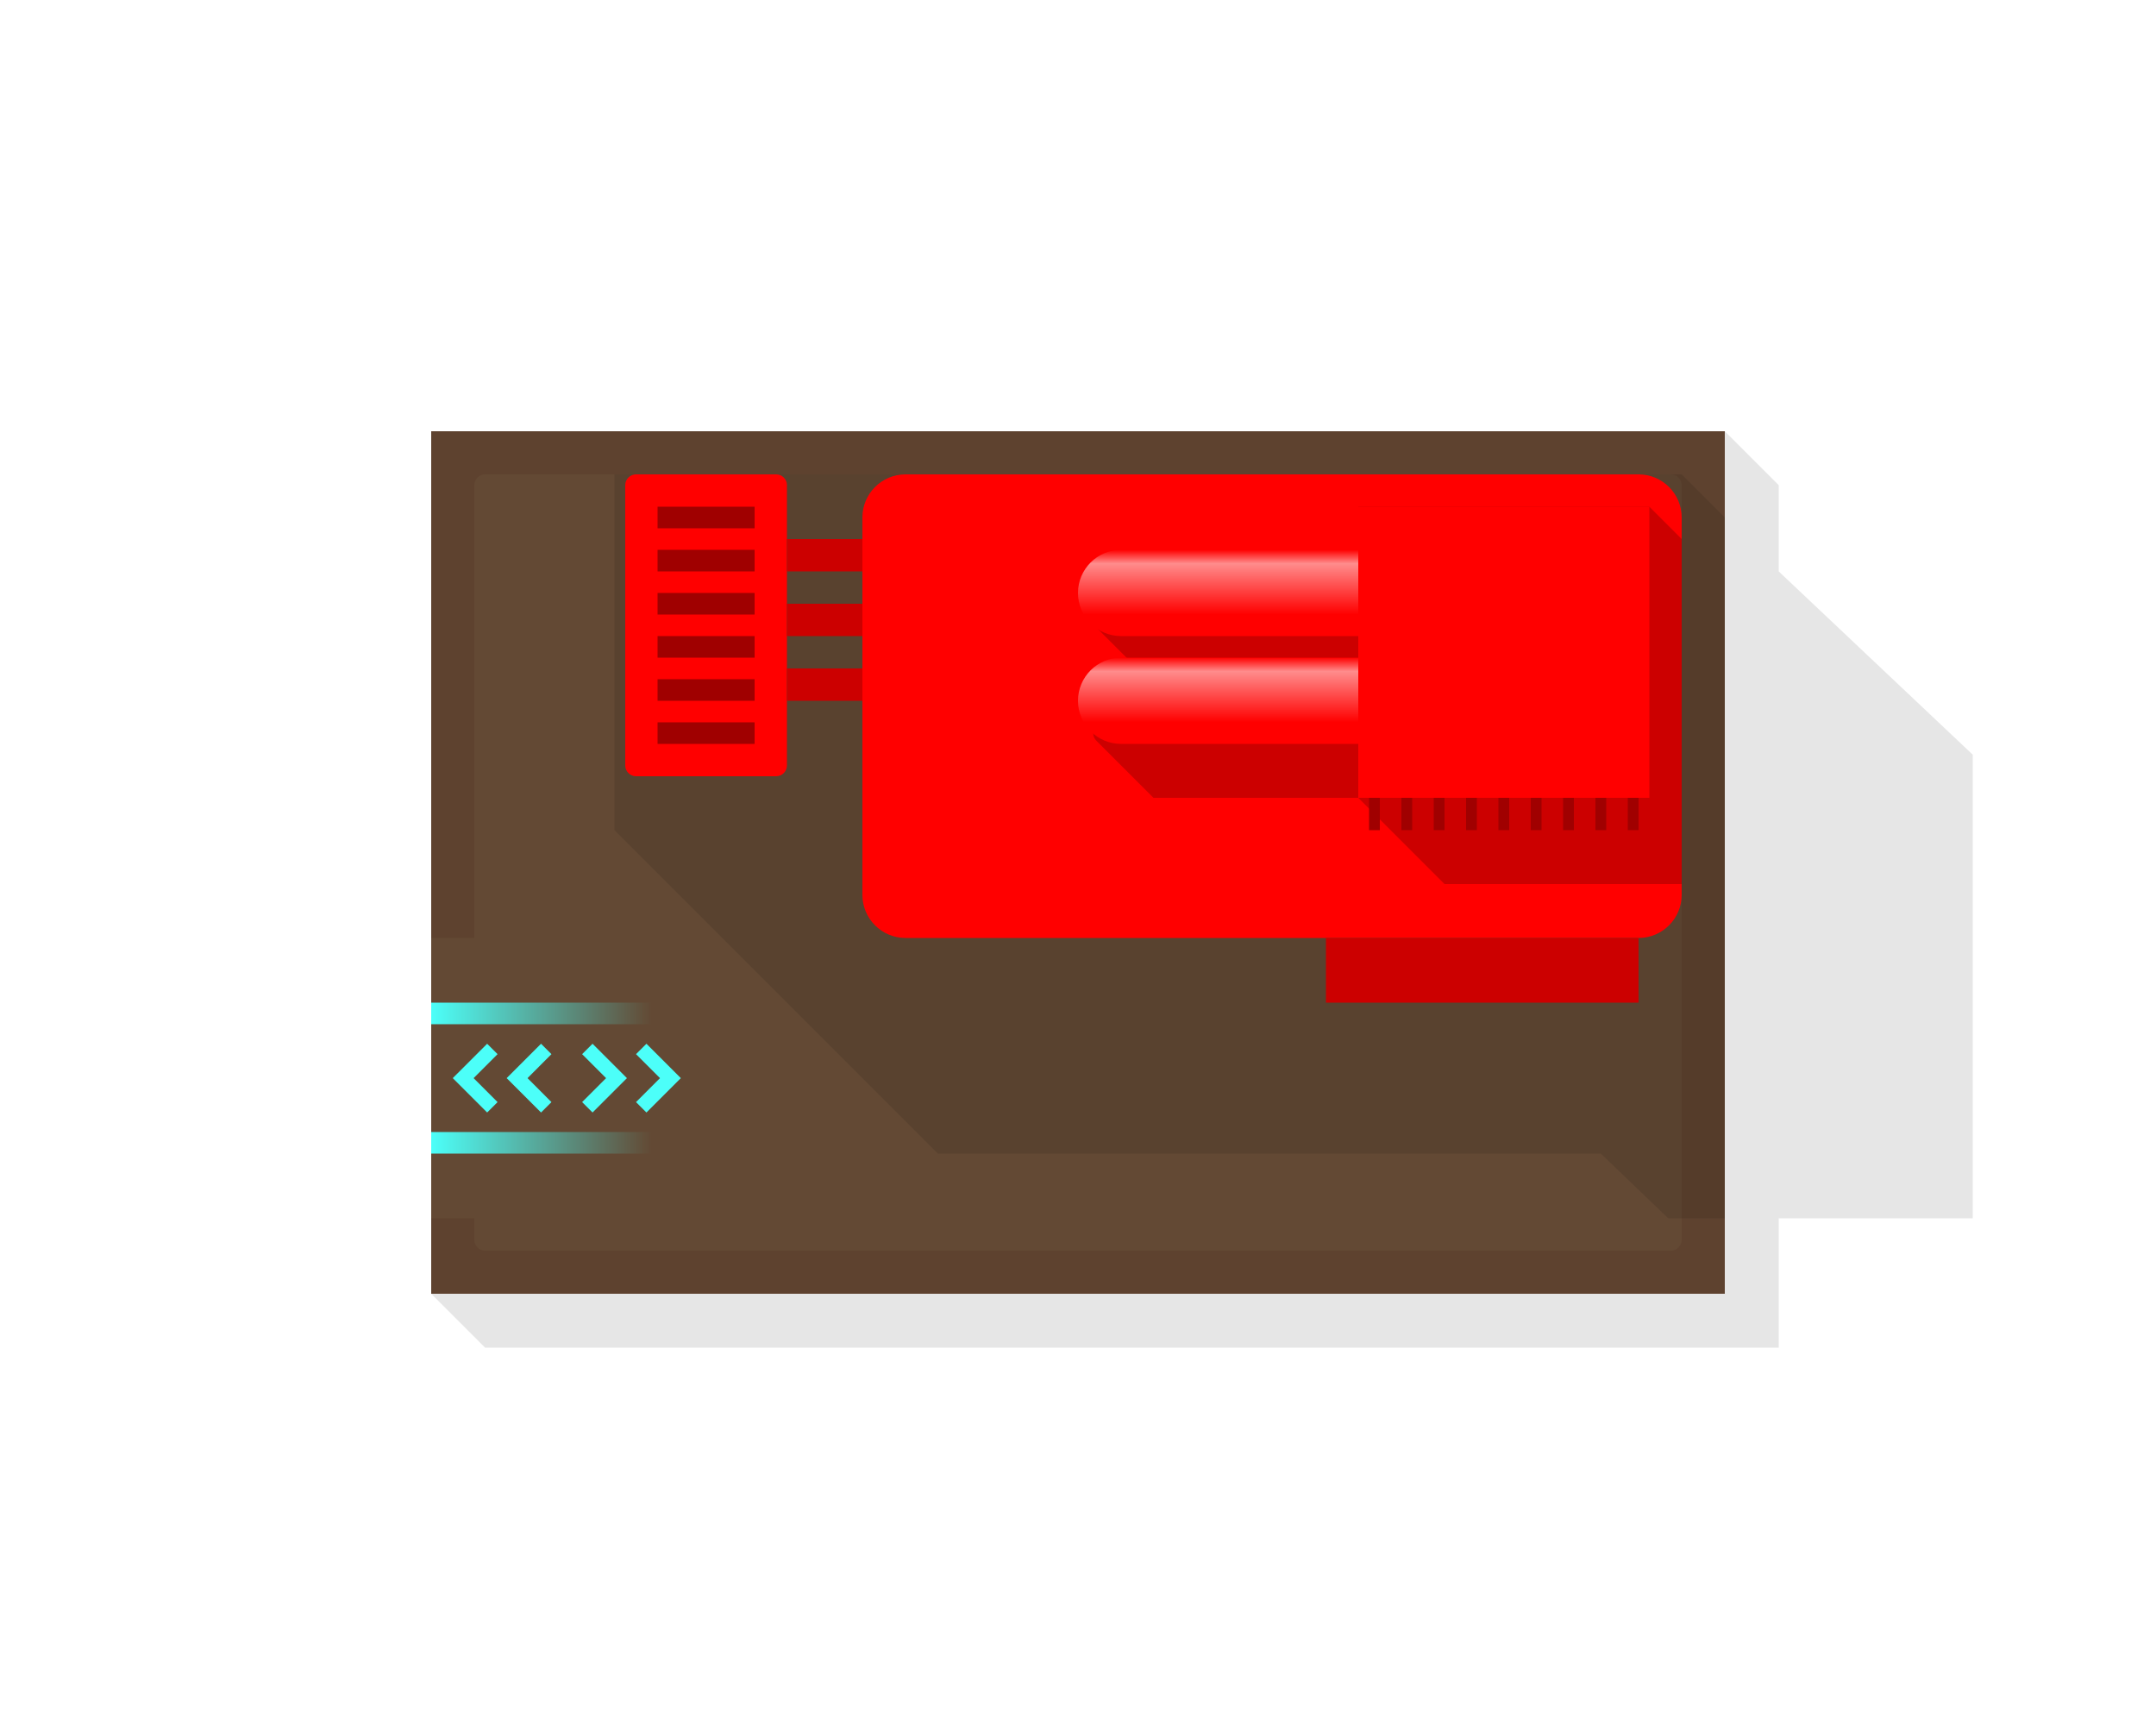
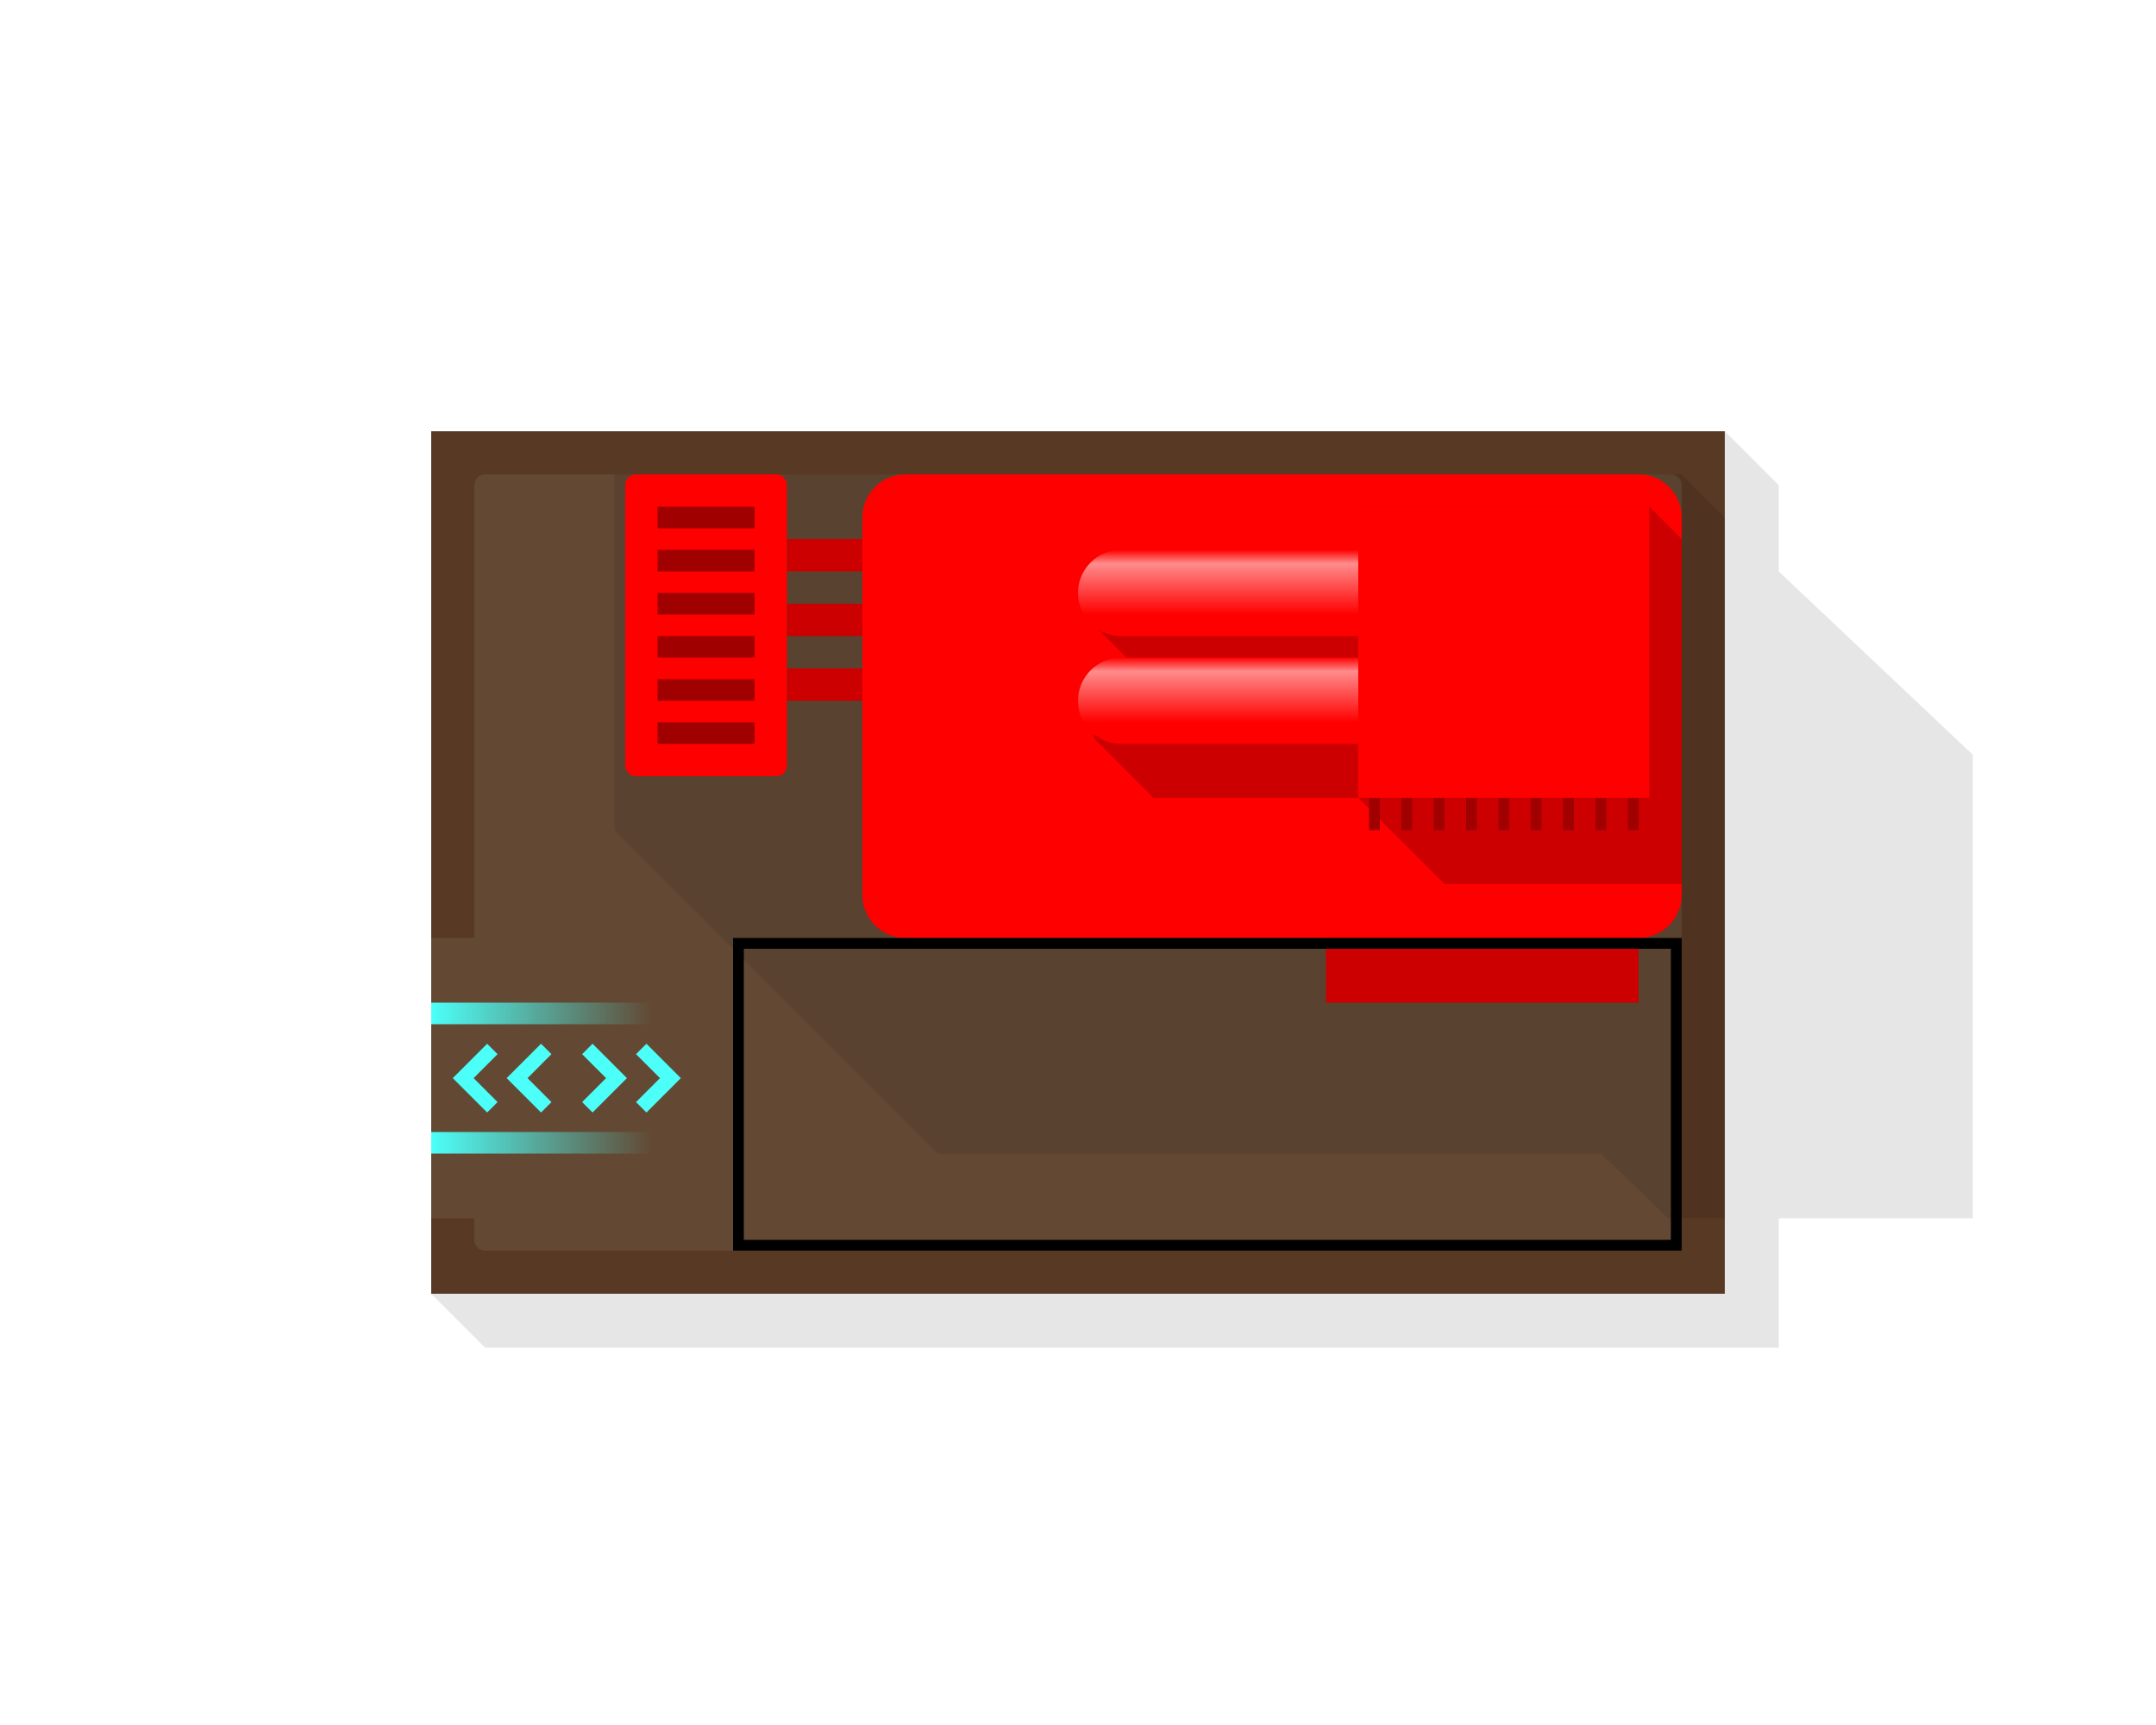
<svg xmlns="http://www.w3.org/2000/svg" width="200" height="160" viewBox="0 0 200 160" fill="none">
  <g id="Factory-Left">
    <rect id="PinPlacement" x="127.5" y="48.5" width="24" height="24" stroke="black" />
    <g id="Ground">
-       <rect id="Fill" x="40" y="40" width="120" height="80" fill="#5E422F" />
+       <rect id="Fill" x="40" y="40" width="120" height="80" fill="#583924" />
      <rect id="Entrance" x="40" y="87" width="7" height="26" fill="#634934" />
      <rect id="Parking" x="44" y="44" width="112" height="72" rx="1" fill="#634934" />
    </g>
    <g id="Entry">
      <rect id="Rectangle 9" x="40" y="93" width="36" height="2" fill="url(#paint0_linear_99_256)" />
      <rect id="Rectangle 10" x="40" y="105" width="36" height="2" fill="url(#paint1_linear_99_256)" />
      <path id="Subtract" d="M46.156 97.777L43.934 100L46.156 102.223L45.19 103.189L42 100L45.19 96.811L46.156 97.777Z" fill="#4CFFF9" />
      <path id="Subtract_2" d="M51.156 97.777L48.934 100L51.156 102.223L50.19 103.189L47 100L50.19 96.811L51.156 97.777Z" fill="#4CFFF9" />
      <path id="Subtract_3" d="M54 102.223L56.223 100L54 97.777L54.967 96.811L58.156 100L54.967 103.189L54 102.223Z" fill="#4CFFF9" />
      <path id="Subtract_4" d="M59 102.223L61.223 100L59 97.777L59.967 96.811L63.156 100L59.967 103.189L59 102.223Z" fill="#4CFFF9" />
    </g>
    <g id="Shadows">
      <path id="Shadow" d="M165 45V53L183 70V113H165V125H45L40 120H160V113H154.75L148.5 107H87L57 77V44H156L160 48V40L165 45Z" fill="black" fill-opacity="0.1" />
    </g>
    <g id="Building">
      <rect id="RoofMain" x="80" y="44" width="76" height="43" rx="4" fill="#FF0000" />
      <path id="RoofShadow" d="M156 50V82H134L126 74V47H153L156 50Z" fill="#CC0000" />
      <rect id="RoofMain_2" x="126" y="47" width="27" height="27" fill="#FF0000" />
      <rect id="RoofShadow_2" x="123" y="87" width="29" height="6" fill="#CC0000" />
      <rect id="RoofMain_3" x="58" y="44" width="15" height="28" rx="1" fill="#FF0000" />
      <path id="RoofShadow_3" d="M101.707 58.207C101.077 57.577 101.523 56.5 102.414 56.5H126V64.5H108L101.707 58.207Z" fill="#CC0000" />
      <path id="RoofShadow_4" d="M101.707 68.707C101.077 68.077 101.523 67 102.414 67H126V74H107L101.707 68.707Z" fill="#CC0000" />
      <path id="RoofMain_4" d="M100 55C100 52.791 101.791 51 104 51H126V59H104C101.791 59 100 57.209 100 55Z" fill="#FF0000" />
      <path id="RoofMain_5" d="M100 65C100 62.791 101.791 61 104 61H126V69H104C101.791 69 100 67.209 100 65Z" fill="#FF0000" />
      <path id="Gradient" d="M100 65C100 62.791 101.791 61 104 61H126V69H104C101.791 69 100 67.209 100 65Z" fill="url(#paint2_linear_99_256)" />
      <path id="Gradient_2" d="M100 55C100 52.791 101.791 51 104 51H126V59H104C101.791 59 100 57.209 100 55Z" fill="url(#paint3_linear_99_256)" />
      <rect id="RoofShadow_5" x="73" y="50" width="7" height="3" fill="#CC0000" />
      <rect id="RoofShadow_6" x="73" y="56" width="7" height="3" fill="#CC0000" />
      <rect id="RoofShadow_7" x="73" y="62" width="7" height="3" fill="#CC0000" />
      <g id="RoofDarkest">
        <path d="M128 77H127V74H128V77Z" fill="#A00000" />
        <path d="M131 77H130V74H131V77Z" fill="#A00000" />
        <path d="M134 77H133V74H134V77Z" fill="#A00000" />
        <path d="M137 77H136V74H137V77Z" fill="#A00000" />
        <path d="M140 77H139V74H140V77Z" fill="#A00000" />
        <path d="M143 77H142V74H143V77Z" fill="#A00000" />
        <path d="M146 77H145V74H146V77Z" fill="#A00000" />
        <path d="M149 77H148V74H149V77Z" fill="#A00000" />
        <path d="M152 77H151V74H152V77Z" fill="#A00000" />
      </g>
    </g>
+     <rect id="CarsParking" x="68.5" y="87.5" width="87" height="28" stroke="black" />
    <g id="Pins">
      <rect id="Pin_1" x="61" y="67" width="9" height="2" fill="#A00000" />
      <rect id="Pin_2" x="61" y="63" width="9" height="2" fill="#A00000" />
      <rect id="Pin_3" x="61" y="59" width="9" height="2" fill="#A00000" />
      <rect id="Pin_4" x="61" y="55" width="9" height="2" fill="#A00000" />
      <rect id="Pin_5" x="61" y="51" width="9" height="2" fill="#A00000" />
      <rect id="Pin_6" x="61" y="47" width="9" height="2" fill="#A00000" />
    </g>
  </g>
  <defs>
    <linearGradient id="paint0_linear_99_256" x1="40" y1="94" x2="76" y2="94" gradientUnits="userSpaceOnUse">
      <stop stop-color="#4CFFF9" />
      <stop offset="0.567" stop-color="#4CFFF9" stop-opacity="0" />
    </linearGradient>
    <linearGradient id="paint1_linear_99_256" x1="40" y1="106" x2="76" y2="106" gradientUnits="userSpaceOnUse">
      <stop stop-color="#4CFFF9" />
      <stop offset="0.567" stop-color="#4CFFF9" stop-opacity="0" />
    </linearGradient>
    <linearGradient id="paint2_linear_99_256" x1="113" y1="61" x2="113" y2="69" gradientUnits="userSpaceOnUse">
      <stop stop-color="white" stop-opacity="0" />
      <stop offset="0.159" stop-color="white" stop-opacity="0.55" />
      <stop offset="0.75" stop-color="white" stop-opacity="0" />
    </linearGradient>
    <linearGradient id="paint3_linear_99_256" x1="113" y1="51" x2="113" y2="59" gradientUnits="userSpaceOnUse">
      <stop stop-color="white" stop-opacity="0" />
      <stop offset="0.159" stop-color="white" stop-opacity="0.55" />
      <stop offset="0.75" stop-color="white" stop-opacity="0" />
    </linearGradient>
  </defs>
</svg>
